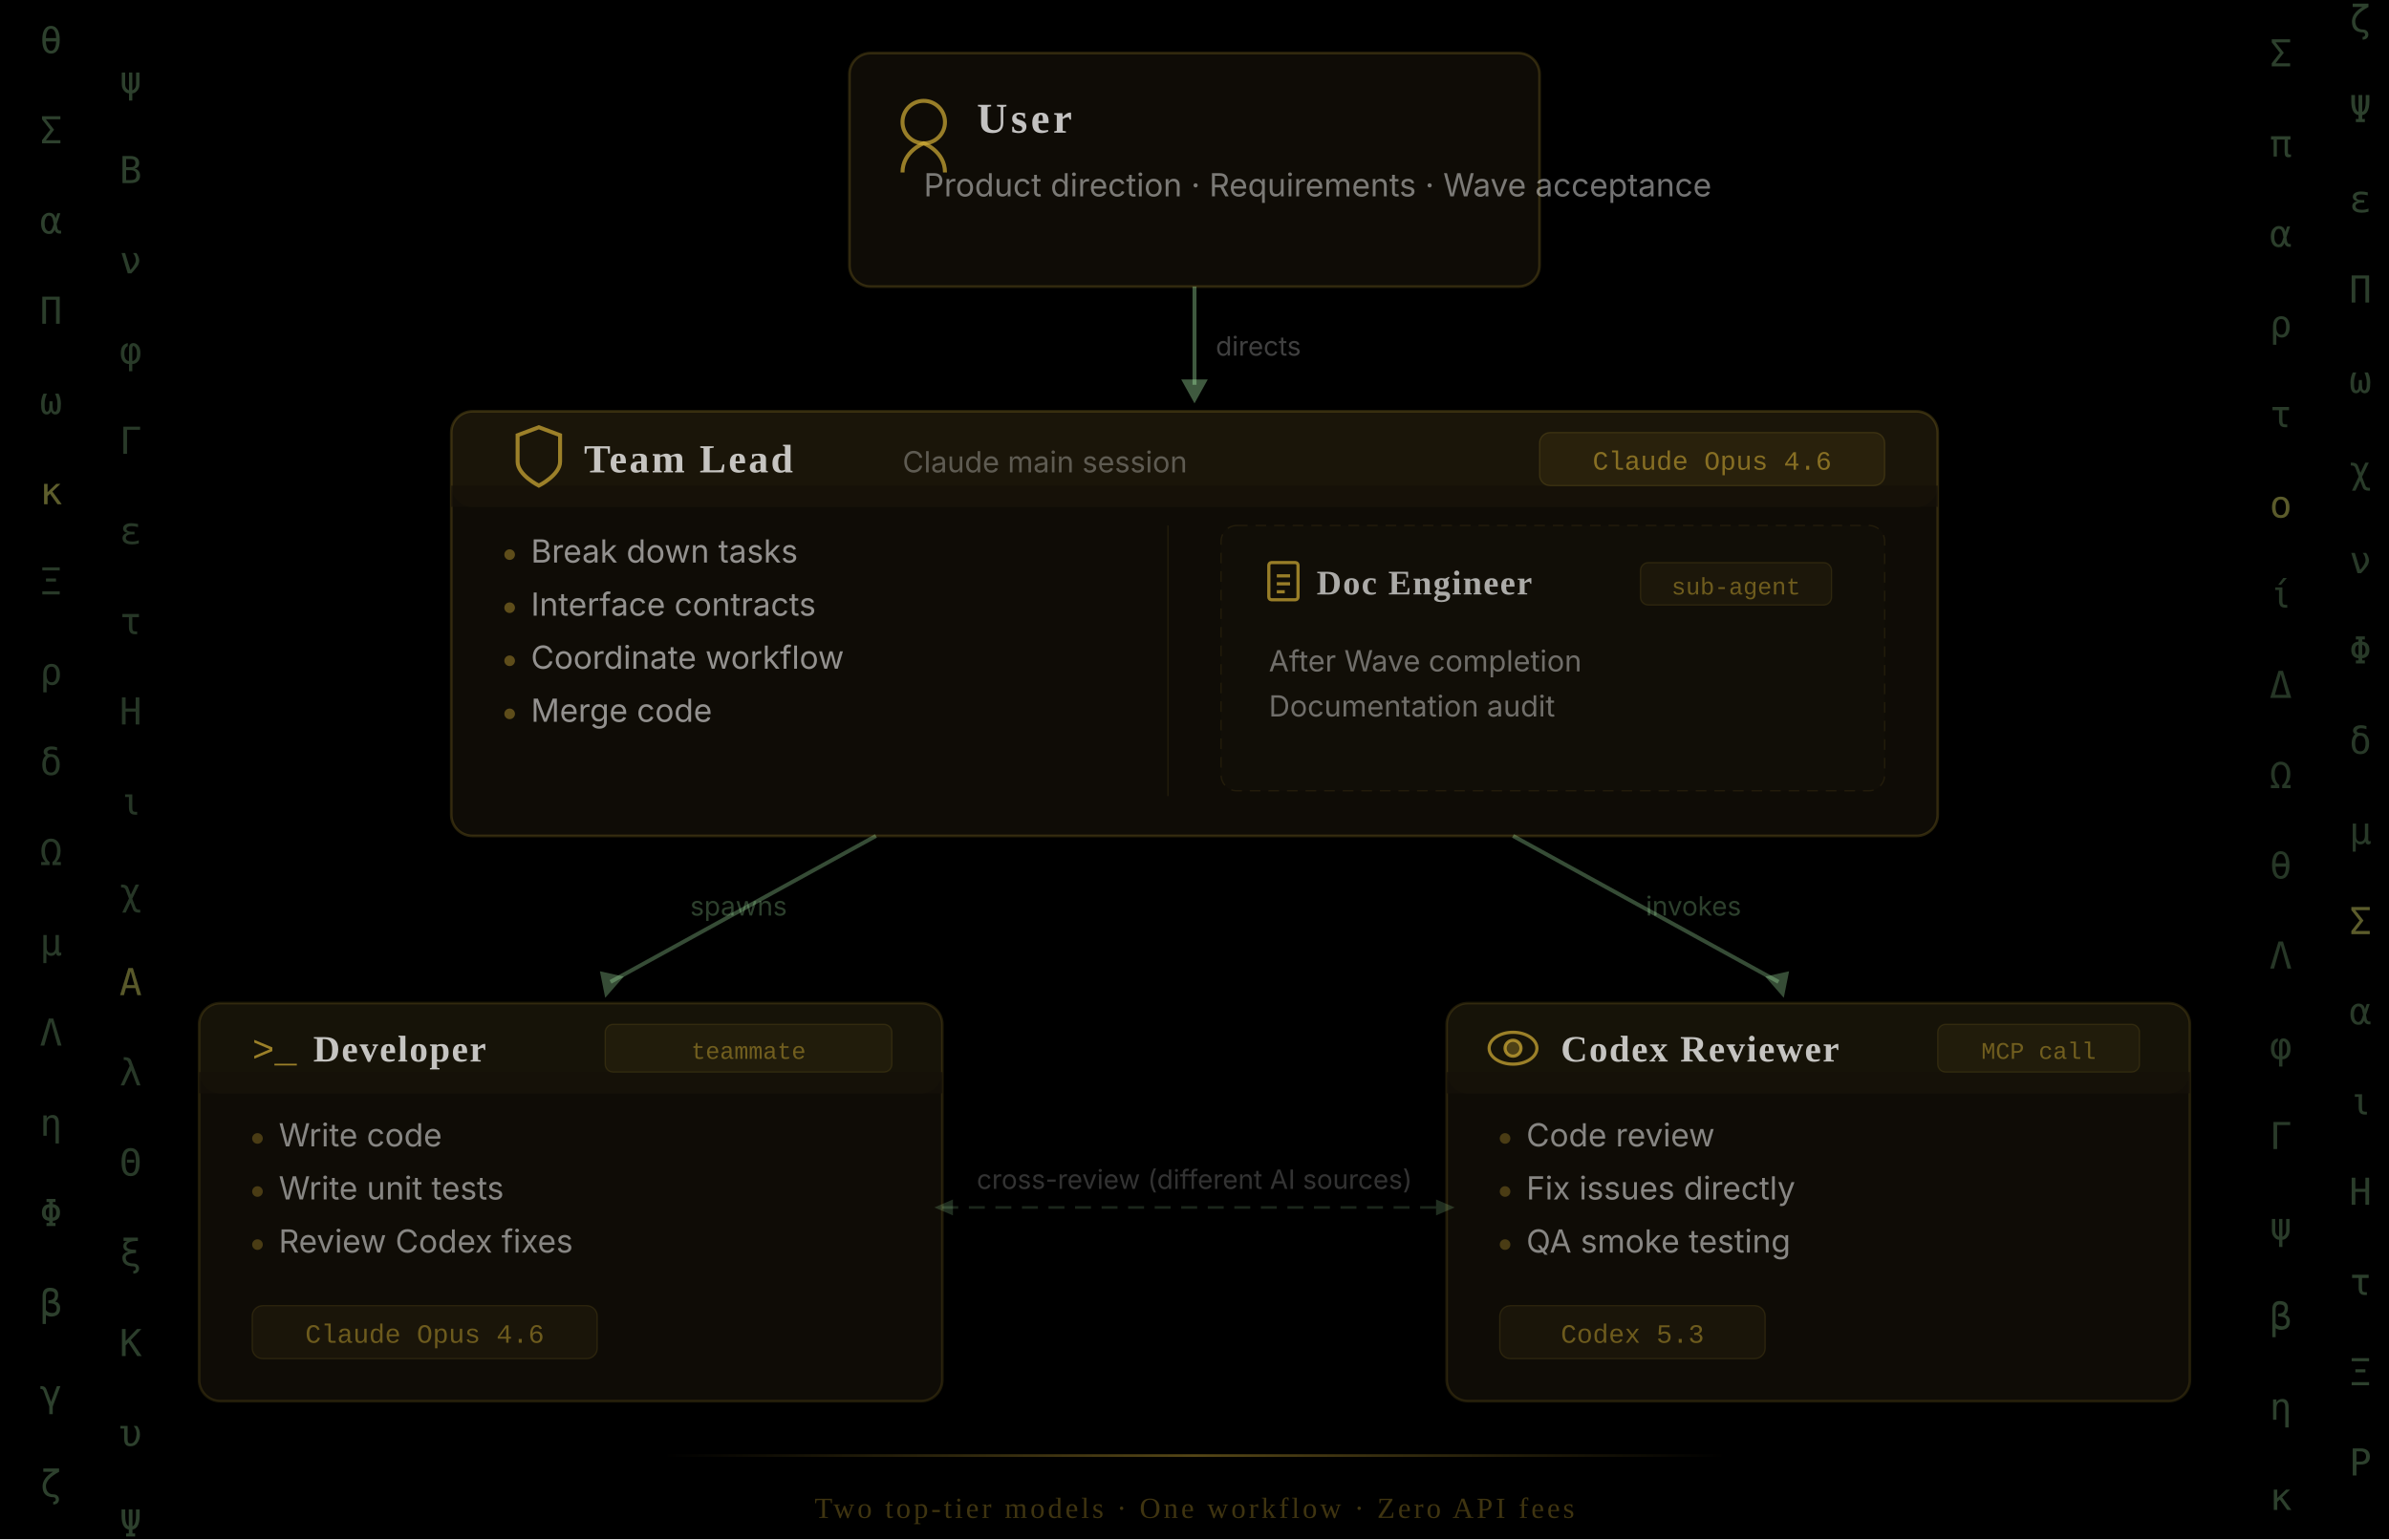
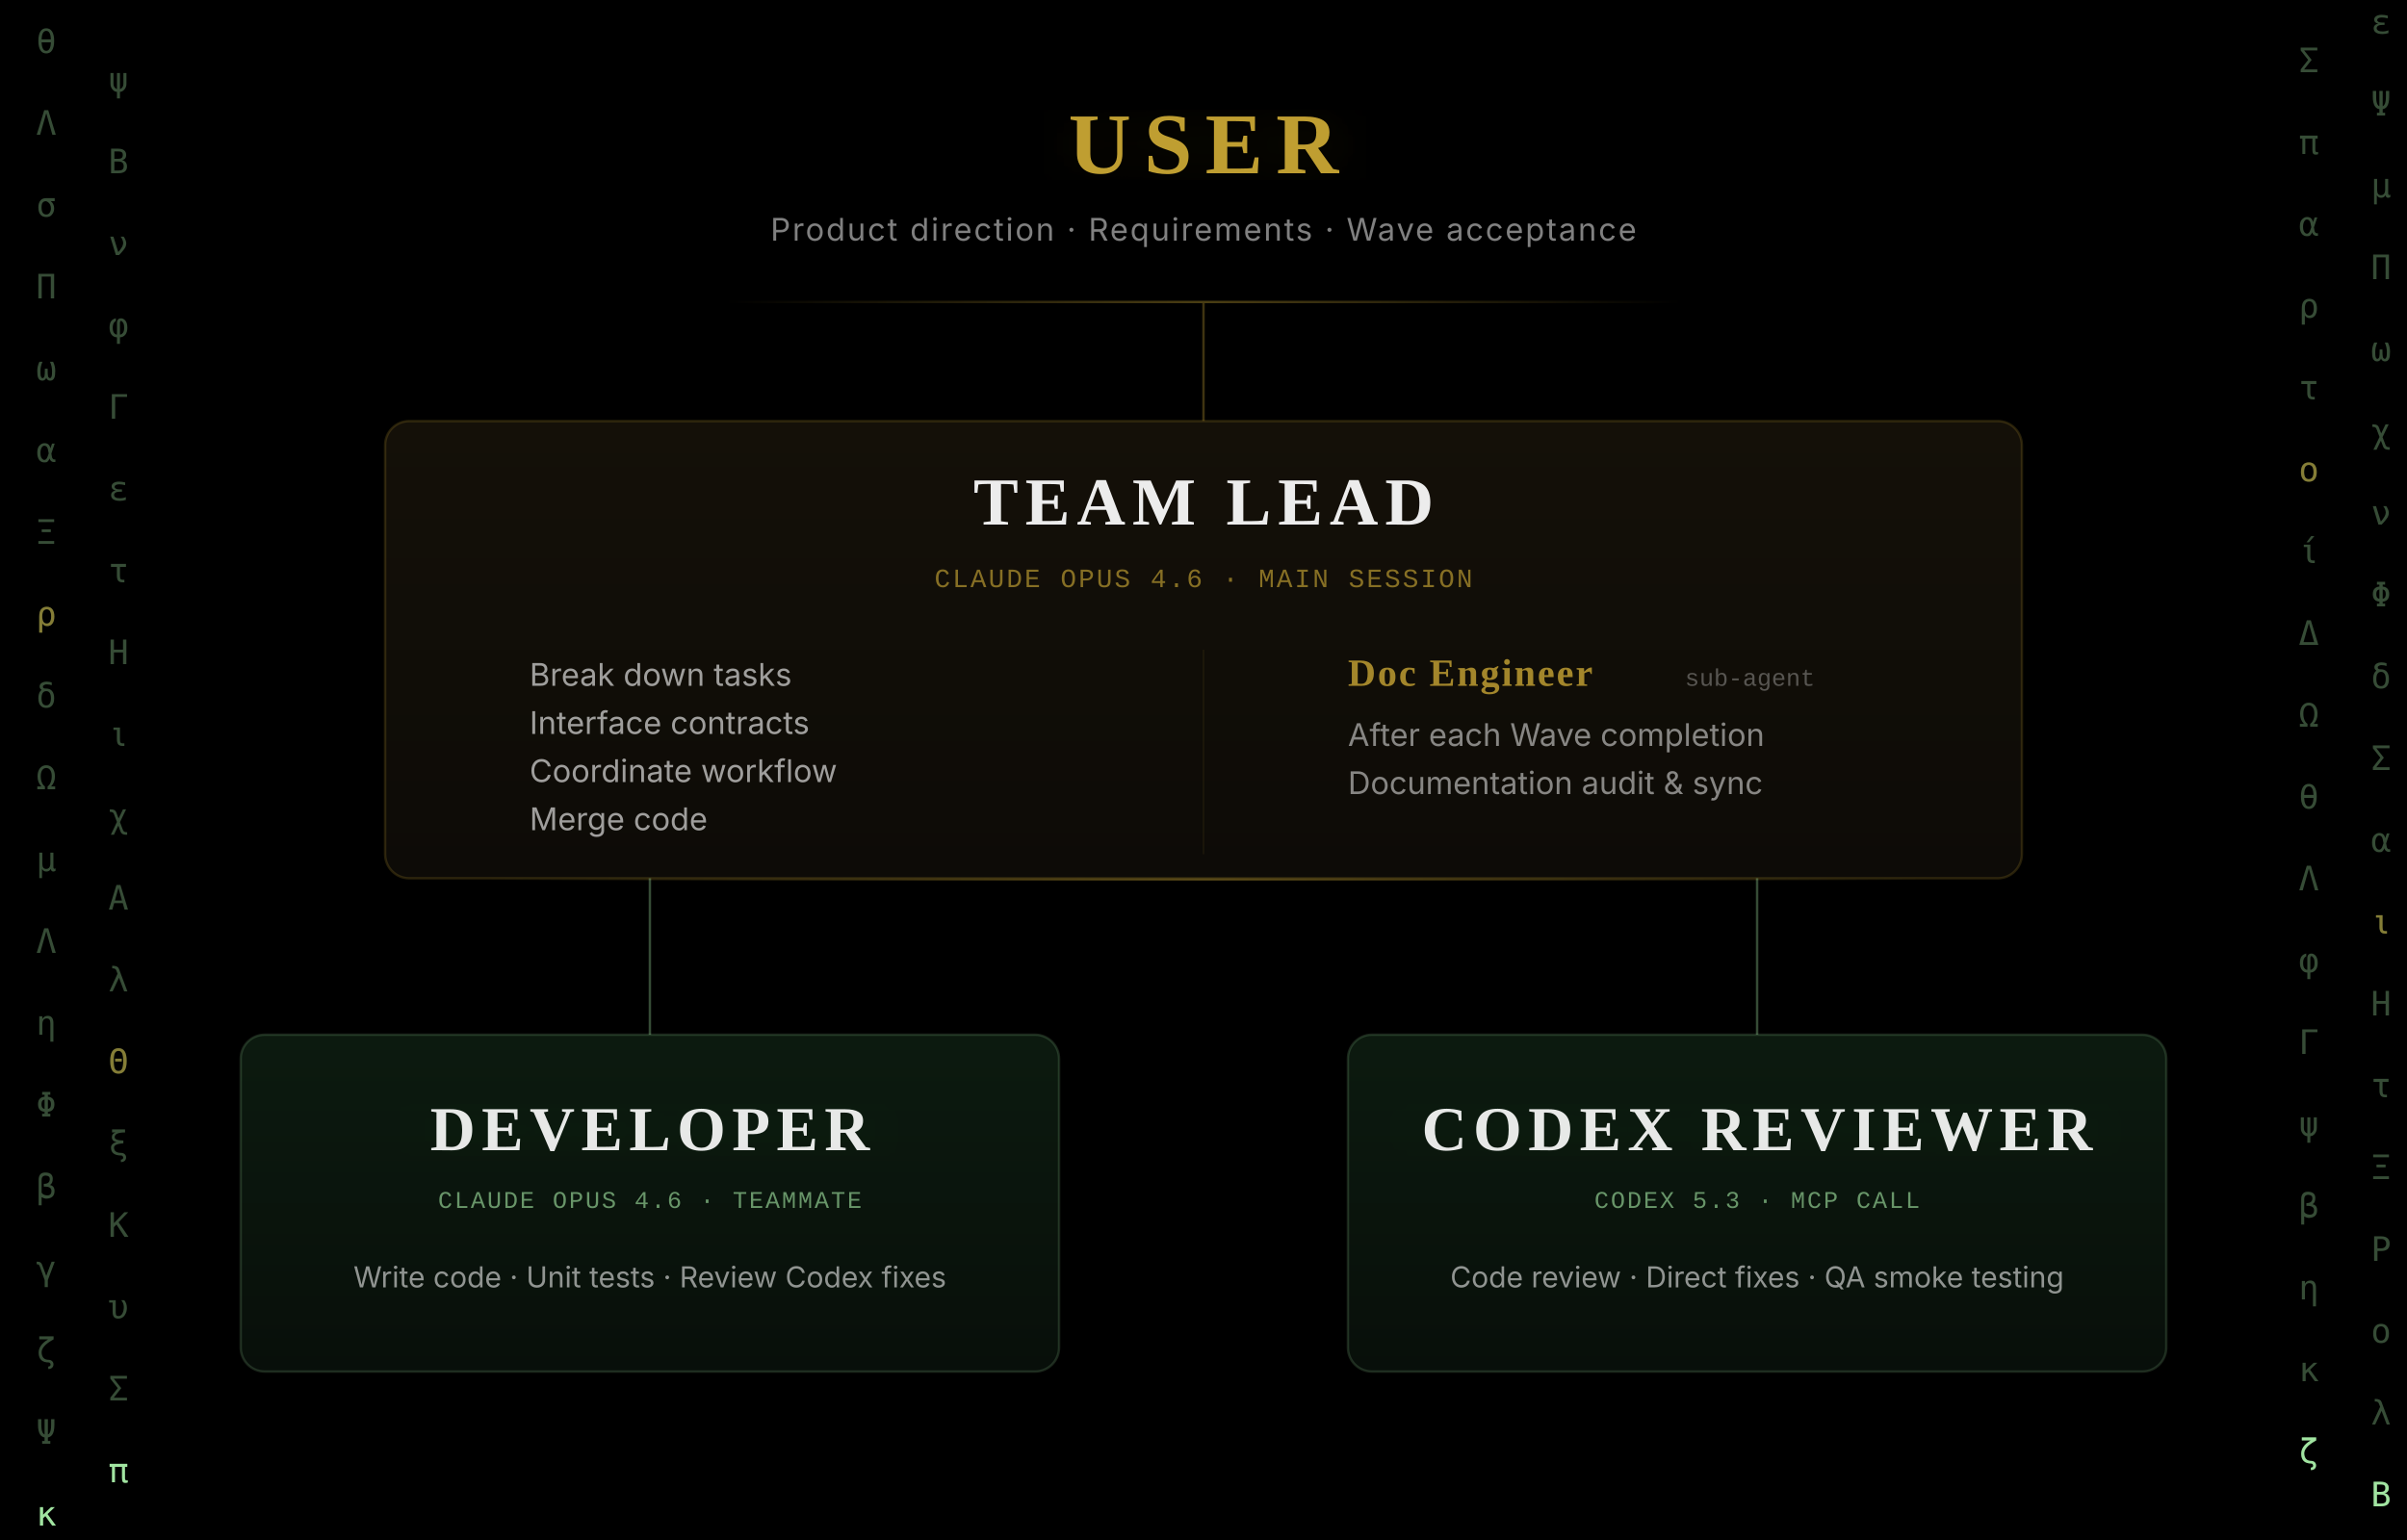
- <svg xmlns="http://www.w3.org/2000/svg" viewBox="0 0 900 580" width="900" height="580">
+ <svg xmlns="http://www.w3.org/2000/svg" viewBox="0 0 1000 640" width="1000" height="640">
  <defs>
-     <radialGradient id="bg-glow" cx="50%" cy="50%" r="60%">
-       <stop offset="0%" stop-color="#000000" stop-opacity="0.6" />
-       <stop offset="100%" stop-color="#000000" stop-opacity="0" />
-     </radialGradient>
-     <linearGradient id="gold-divider" x1="0" y1="0" x2="1" y2="0">
+     <linearGradient id="gold-line" x1="0" y1="0" x2="1" y2="0">
      <stop offset="0%" stop-color="rgba(212,175,55,0)" />
-       <stop offset="50%" stop-color="rgba(212,175,55,0.4)" />
+       <stop offset="50%" stop-color="rgba(212,175,55,0.35)" />
      <stop offset="100%" stop-color="rgba(212,175,55,0)" />
    </linearGradient>
-     <filter id="green-blur">
-       <feGaussianBlur stdDeviation="2" />
+     <linearGradient id="gold-line-v" x1="0" y1="0" x2="0" y2="1">
+       <stop offset="0%" stop-color="rgba(212,175,55,0.4)" />
+       <stop offset="100%" stop-color="rgba(180,255,180,0.25)" />
+     </linearGradient>
+     <linearGradient id="card-lead" x1="0" y1="0" x2="0" y2="1">
+       <stop offset="0%" stop-color="#141008" />
+       <stop offset="100%" stop-color="#0d0b07" />
+     </linearGradient>
+     <linearGradient id="card-exec" x1="0" y1="0" x2="0" y2="1">
+       <stop offset="0%" stop-color="#0c1a0f" />
+       <stop offset="100%" stop-color="#080f0a" />
+     </linearGradient>
+     <filter id="glow-gold">
+       <feGaussianBlur stdDeviation="12" />
+     </filter>
+     <filter id="glow-green">
+       <feGaussianBlur stdDeviation="10" />
    </filter>
  </defs>
-   <rect width="900" height="580" fill="#000000" />
-   <g font-family="monospace" font-size="14" fill="rgba(180,255,180,0.25)">
-     <text x="15" y="20">θ</text>
-     <text x="15" y="54">Σ</text>
-     <text x="15" y="88">α</text>
-     <text x="15" y="122">Π</text>
-     <text x="15" y="156">ω</text>
-     <text x="15" y="190">κ</text>
-     <text x="15" y="224">Ξ</text>
-     <text x="15" y="258">ρ</text>
-     <text x="15" y="292">δ</text>
-     <text x="15" y="326">Ω</text>
-     <text x="15" y="360">μ</text>
-     <text x="15" y="394">Λ</text>
-     <text x="15" y="428">η</text>
-     <text x="15" y="462">Φ</text>
-     <text x="15" y="496">β</text>
-     <text x="15" y="530">γ</text>
-     <text x="15" y="564">ζ</text>
-     <text x="45" y="35">ψ</text>
-     <text x="45" y="69">Β</text>
-     <text x="45" y="103">ν</text>
-     <text x="45" y="137">φ</text>
-     <text x="45" y="171">Γ</text>
-     <text x="45" y="205">ε</text>
-     <text x="45" y="239">τ</text>
-     <text x="45" y="273">Η</text>
-     <text x="45" y="307">ι</text>
-     <text x="45" y="341">χ</text>
-     <text x="45" y="375">Α</text>
-     <text x="45" y="409">λ</text>
-     <text x="45" y="443">Θ</text>
-     <text x="45" y="477">ξ</text>
-     <text x="45" y="511">Κ</text>
-     <text x="45" y="545">υ</text>
-     <text x="45" y="579">Ψ</text>
-     <text x="855" y="25">Σ</text>
-     <text x="855" y="59">π</text>
-     <text x="855" y="93">α</text>
-     <text x="855" y="127">ρ</text>
-     <text x="855" y="161">τ</text>
-     <text x="855" y="195">ο</text>
-     <text x="855" y="229">ί</text>
-     <text x="855" y="263">Δ</text>
-     <text x="855" y="297">Ω</text>
-     <text x="855" y="331">θ</text>
-     <text x="855" y="365">Λ</text>
-     <text x="855" y="399">φ</text>
-     <text x="855" y="433">Γ</text>
-     <text x="855" y="467">ψ</text>
-     <text x="855" y="501">β</text>
-     <text x="855" y="535">η</text>
-     <text x="855" y="569">κ</text>
-     <text x="885" y="12">ζ</text>
-     <text x="885" y="46">Ψ</text>
-     <text x="885" y="80">ε</text>
-     <text x="885" y="114">Π</text>
-     <text x="885" y="148">ω</text>
-     <text x="885" y="182">χ</text>
-     <text x="885" y="216">ν</text>
-     <text x="885" y="250">Φ</text>
-     <text x="885" y="284">δ</text>
-     <text x="885" y="318">μ</text>
-     <text x="885" y="352">Σ</text>
-     <text x="885" y="386">α</text>
-     <text x="885" y="420">ι</text>
-     <text x="885" y="454">Η</text>
-     <text x="885" y="488">τ</text>
-     <text x="885" y="522">Ξ</text>
-     <text x="885" y="556">Ρ</text>
+   <rect width="1000" height="640" fill="#000" />
+   <g font-family="monospace" font-size="14" fill="rgba(180,255,180,0.3)">
+     <text x="15" y="22">θ</text>
+     <text x="15" y="56">Λ</text>
+     <text x="15" y="90">σ</text>
+     <text x="15" y="124">Π</text>
+     <text x="15" y="158">ω</text>
+     <text x="15" y="192">α</text>
+     <text x="15" y="226">Ξ</text>
+     <text x="15" y="260">ρ</text>
+     <text x="15" y="294">δ</text>
+     <text x="15" y="328">Ω</text>
+     <text x="15" y="362">μ</text>
+     <text x="15" y="396">Λ</text>
+     <text x="15" y="430">η</text>
+     <text x="15" y="464">Φ</text>
+     <text x="15" y="498">β</text>
+     <text x="15" y="532">γ</text>
+     <text x="15" y="566">ζ</text>
+     <text x="15" y="600">Ψ</text>
+     <text x="15" y="634">κ</text>
+     <text x="45" y="38">ψ</text>
+     <text x="45" y="72">Β</text>
+     <text x="45" y="106">ν</text>
+     <text x="45" y="140">φ</text>
+     <text x="45" y="174">Γ</text>
+     <text x="45" y="208">ε</text>
+     <text x="45" y="242">τ</text>
+     <text x="45" y="276">Η</text>
+     <text x="45" y="310">ι</text>
+     <text x="45" y="344">χ</text>
+     <text x="45" y="378">Α</text>
+     <text x="45" y="412">λ</text>
+     <text x="45" y="446">Θ</text>
+     <text x="45" y="480">ξ</text>
+     <text x="45" y="514">Κ</text>
+     <text x="45" y="548">υ</text>
+     <text x="45" y="582">Σ</text>
+     <text x="45" y="616">π</text>
  </g>
-   <g font-family="monospace" font-size="14" fill="rgba(212,175,55,0.35)">
-     <text x="15" y="190">κ</text>
-     <text x="45" y="375">Α</text>
-     <text x="855" y="195">ο</text>
-     <text x="885" y="352">Σ</text>
+   <g font-family="monospace" font-size="14" fill="rgba(180,255,180,0.85)">
+     <text x="15" y="634">κ</text>
+     <text x="45" y="616">π</text>
  </g>
-   <rect width="900" height="580" fill="url(#bg-glow)" />
-   <rect x="320" y="20" width="260" height="88" rx="8" fill="rgba(20,16,8,0.75)" stroke="rgba(212,175,55,0.2)" stroke-width="1" />
-   <g stroke="rgba(212,175,55,0.7)" stroke-width="1.5" fill="none">
-     <circle cx="348" cy="46" r="8" />
-     <path d="M340,65 C340,57 348,54 348,54 C348,54 356,57 356,65" />
+   <g font-family="monospace" font-size="14" fill="rgba(212,175,55,0.5)">
+     <text x="15" y="260">ρ</text>
+     <text x="45" y="446">Θ</text>
  </g>
-   <text x="368" y="50" fill="rgba(255,255,255,0.75)" font-family="Georgia, 'Times New Roman', serif" font-size="16" font-weight="bold" letter-spacing="0.08em">User</text>
-   <text x="348" y="74" fill="rgba(255,255,255,0.45)" font-family="-apple-system, BlinkMacSystemFont, 'Segoe UI', sans-serif" font-size="12">Product direction · Requirements · Wave acceptance</text>
-   <line x1="450" y1="108" x2="450" y2="145" stroke="rgba(180,255,180,0.35)" stroke-width="1.5" />
-   <polygon points="445,143 450,152 455,143" fill="rgba(180,255,180,0.35)" />
-   <text x="458" y="134" fill="rgba(255,255,255,0.25)" font-family="-apple-system, BlinkMacSystemFont, 'Segoe UI', sans-serif" font-size="10">directs</text>
-   <rect x="170" y="155" width="560" height="160" rx="8" fill="rgba(20,16,8,0.75)" stroke="rgba(212,175,55,0.2)" stroke-width="1" />
-   <rect x="170" y="155" width="560" height="36" rx="8" fill="rgba(212,175,55,0.06)" />
-   <rect x="170" y="183" width="560" height="8" fill="rgba(20,16,8,0.75)" />
-   <g stroke="rgba(212,175,55,0.7)" stroke-width="1.5" fill="none">
-     <path d="M195,164 L203,161 L211,164 L211,174 C211,179 203,183 203,183 C203,183 195,179 195,174 Z" />
+   <g font-family="monospace" font-size="14" fill="rgba(180,255,180,0.3)">
+     <text x="955" y="30">Σ</text>
+     <text x="955" y="64">π</text>
+     <text x="955" y="98">α</text>
+     <text x="955" y="132">ρ</text>
+     <text x="955" y="166">τ</text>
+     <text x="955" y="200">ο</text>
+     <text x="955" y="234">ί</text>
+     <text x="955" y="268">Δ</text>
+     <text x="955" y="302">Ω</text>
+     <text x="955" y="336">θ</text>
+     <text x="955" y="370">Λ</text>
+     <text x="955" y="404">φ</text>
+     <text x="955" y="438">Γ</text>
+     <text x="955" y="472">ψ</text>
+     <text x="955" y="506">β</text>
+     <text x="955" y="540">η</text>
+     <text x="955" y="574">κ</text>
+     <text x="955" y="608">ζ</text>
+     <text x="985" y="14">ε</text>
+     <text x="985" y="48">Ψ</text>
+     <text x="985" y="82">μ</text>
+     <text x="985" y="116">Π</text>
+     <text x="985" y="150">ω</text>
+     <text x="985" y="184">χ</text>
+     <text x="985" y="218">ν</text>
+     <text x="985" y="252">Φ</text>
+     <text x="985" y="286">δ</text>
+     <text x="985" y="320">Σ</text>
+     <text x="985" y="354">α</text>
+     <text x="985" y="388">ι</text>
+     <text x="985" y="422">Η</text>
+     <text x="985" y="456">τ</text>
+     <text x="985" y="490">Ξ</text>
+     <text x="985" y="524">Ρ</text>
+     <text x="985" y="558">ο</text>
+     <text x="985" y="592">λ</text>
+     <text x="985" y="626">Β</text>
  </g>
-   <text x="220" y="178" fill="rgba(255,255,255,0.75)" font-family="Georgia, 'Times New Roman', serif" font-size="15" font-weight="bold" letter-spacing="0.06em">Team Lead</text>
-   <text x="340" y="178" fill="rgba(255,255,255,0.3)" font-family="-apple-system, BlinkMacSystemFont, 'Segoe UI', sans-serif" font-size="11">Claude main session</text>
-   <rect x="580" y="163" width="130" height="20" rx="4" fill="rgba(212,175,55,0.08)" stroke="rgba(212,175,55,0.15)" stroke-width="0.5" />
-   <text x="645" y="177" text-anchor="middle" fill="rgba(212,175,55,0.55)" font-family="'Courier New', monospace" font-size="10">Claude Opus 4.6</text>
-   <g fill="rgba(255,255,255,0.55)" font-family="-apple-system, BlinkMacSystemFont, 'Segoe UI', sans-serif" font-size="12">
-     <text x="200" y="212">Break down tasks</text>
-     <text x="200" y="232">Interface contracts</text>
-     <text x="200" y="252">Coordinate workflow</text>
-     <text x="200" y="272">Merge code</text>
+   <g font-family="monospace" font-size="14" fill="rgba(180,255,180,0.85)">
+     <text x="955" y="608">ζ</text>
+     <text x="985" y="626">Β</text>
  </g>
-   <g fill="rgba(212,175,55,0.4)">
-     <circle cx="192" cy="209" r="2" />
-     <circle cx="192" cy="229" r="2" />
-     <circle cx="192" cy="249" r="2" />
-     <circle cx="192" cy="269" r="2" />
+   <g font-family="monospace" font-size="14" fill="rgba(212,175,55,0.5)">
+     <text x="955" y="200">ο</text>
+     <text x="985" y="388">ι</text>
  </g>
-   <line x1="440" y1="198" x2="440" y2="300" stroke="rgba(212,175,55,0.1)" stroke-width="0.5" />
-   <rect x="460" y="198" width="250" height="100" rx="6" fill="rgba(20,16,8,0.5)" stroke="rgba(212,175,55,0.1)" stroke-width="0.5" stroke-dasharray="4,3" />
-   <g stroke="rgba(212,175,55,0.7)" stroke-width="1.2" fill="none">
-     <rect x="478" y="212" width="11" height="14" rx="1" />
-     <line x1="481" y1="217" x2="486" y2="217" />
-     <line x1="481" y1="220" x2="486" y2="220" />
-     <line x1="481" y1="223" x2="484" y2="223" />
+   <text x="500" y="72" text-anchor="middle" fill="rgba(212,175,55,0.12)" font-family="Georgia, 'Times New Roman', serif" font-size="36" font-weight="900" letter-spacing="0.15em" filter="url(#glow-gold)">USER</text>
+   <text x="500" y="72" text-anchor="middle" fill="rgba(212,175,55,0.9)" font-family="Georgia, 'Times New Roman', serif" font-size="36" font-weight="900" letter-spacing="0.15em">USER</text>
+   <text x="500" y="100" text-anchor="middle" fill="rgba(255,255,255,0.5)" font-family="-apple-system, BlinkMacSystemFont, 'Segoe UI', sans-serif" font-size="13" letter-spacing="0.06em">Product direction · Requirements · Wave acceptance</text>
+   <rect x="300" y="125" width="400" height="1" fill="url(#gold-line)" />
+   <line x1="500" y1="126" x2="500" y2="175" stroke="rgba(212,175,55,0.3)" stroke-width="1" />
+   <rect x="160" y="175" width="680" height="190" rx="10" fill="url(#card-lead)" stroke="rgba(212,175,55,0.18)" stroke-width="1" />
+   <text x="500" y="218" text-anchor="middle" fill="rgba(255,255,255,0.92)" font-family="Georgia, 'Times New Roman', serif" font-size="28" font-weight="900" letter-spacing="0.1em">TEAM LEAD</text>
+   <text x="500" y="244" text-anchor="middle" fill="rgba(212,175,55,0.6)" font-family="'Courier New', monospace" font-size="11" letter-spacing="0.08em">CLAUDE OPUS 4.6 · MAIN SESSION</text>
+   <g fill="rgba(255,255,255,0.6)" font-family="-apple-system, BlinkMacSystemFont, 'Segoe UI', sans-serif" font-size="13">
+     <text x="220" y="285">Break down tasks</text>
+     <text x="220" y="305">Interface contracts</text>
+     <text x="220" y="325">Coordinate workflow</text>
+     <text x="220" y="345">Merge code</text>
  </g>
-   <text x="496" y="224" fill="rgba(255,255,255,0.65)" font-family="Georgia, 'Times New Roman', serif" font-size="13" font-weight="bold" letter-spacing="0.04em">Doc Engineer</text>
-   <rect x="618" y="212" width="72" height="16" rx="3" fill="rgba(212,175,55,0.06)" stroke="rgba(212,175,55,0.12)" stroke-width="0.5" />
-   <text x="654" y="224" text-anchor="middle" fill="rgba(212,175,55,0.45)" font-family="'Courier New', monospace" font-size="9">sub-agent</text>
-   <text x="478" y="253" fill="rgba(255,255,255,0.4)" font-family="-apple-system, BlinkMacSystemFont, 'Segoe UI', sans-serif" font-size="11">After Wave completion</text>
-   <text x="478" y="270" fill="rgba(255,255,255,0.4)" font-family="-apple-system, BlinkMacSystemFont, 'Segoe UI', sans-serif" font-size="11">Documentation audit</text>
-   <line x1="330" y1="315" x2="230" y2="370" stroke="rgba(180,255,180,0.3)" stroke-width="1.5" />
-   <polygon points="226,366 228,376 235,368" fill="rgba(180,255,180,0.3)" />
-   <text x="260" y="345" fill="rgba(180,255,180,0.25)" font-family="-apple-system, BlinkMacSystemFont, 'Segoe UI', sans-serif" font-size="10">spawns</text>
-   <line x1="570" y1="315" x2="670" y2="370" stroke="rgba(180,255,180,0.3)" stroke-width="1.5" />
-   <polygon points="665,368 672,376 674,366" fill="rgba(180,255,180,0.3)" />
-   <text x="620" y="345" fill="rgba(180,255,180,0.25)" font-family="-apple-system, BlinkMacSystemFont, 'Segoe UI', sans-serif" font-size="10">invokes</text>
-   <rect x="75" y="378" width="280" height="150" rx="8" fill="rgba(20,16,8,0.75)" stroke="rgba(212,175,55,0.15)" stroke-width="1" />
-   <rect x="75" y="378" width="280" height="34" rx="8" fill="rgba(212,175,55,0.04)" />
-   <rect x="75" y="404" width="280" height="8" fill="rgba(20,16,8,0.75)" />
-   <text x="95" y="400" fill="rgba(212,175,55,0.7)" font-family="'Courier New', monospace" font-size="14">&gt;_</text>
-   <text x="118" y="400" fill="rgba(255,255,255,0.75)" font-family="Georgia, 'Times New Roman', serif" font-size="14" font-weight="bold" letter-spacing="0.04em">Developer</text>
-   <rect x="228" y="386" width="108" height="18" rx="3" fill="rgba(212,175,55,0.06)" stroke="rgba(212,175,55,0.12)" stroke-width="0.5" />
-   <text x="282" y="399" text-anchor="middle" fill="rgba(212,175,55,0.45)" font-family="'Courier New', monospace" font-size="9">teammate</text>
-   <g fill="rgba(255,255,255,0.5)" font-family="-apple-system, BlinkMacSystemFont, 'Segoe UI', sans-serif" font-size="12">
-     <text x="105" y="432">Write code</text>
-     <text x="105" y="452">Write unit tests</text>
-     <text x="105" y="472">Review Codex fixes</text>
+   <line x1="500" y1="270" x2="500" y2="355" stroke="rgba(212,175,55,0.1)" stroke-width="0.5" />
+   <text x="560" y="285" fill="rgba(212,175,55,0.75)" font-family="Georgia, 'Times New Roman', serif" font-size="16" font-weight="bold" letter-spacing="0.05em">Doc Engineer</text>
+   <text x="700" y="285" fill="rgba(255,255,255,0.3)" font-family="'Courier New', monospace" font-size="10">sub-agent</text>
+   <g fill="rgba(255,255,255,0.5)" font-family="-apple-system, BlinkMacSystemFont, 'Segoe UI', sans-serif" font-size="13">
+     <text x="560" y="310">After each Wave completion</text>
+     <text x="560" y="330">Documentation audit &amp; sync</text>
  </g>
-   <g fill="rgba(212,175,55,0.3)">
-     <circle cx="97" cy="429" r="2" />
-     <circle cx="97" cy="449" r="2" />
-     <circle cx="97" cy="469" r="2" />
+   <rect x="200" y="365" width="600" height="1" fill="url(#gold-line)" />
+   <line x1="270" y1="365" x2="270" y2="430" stroke="rgba(180,255,180,0.3)" stroke-width="1" />
+   <line x1="730" y1="365" x2="730" y2="430" stroke="rgba(180,255,180,0.3)" stroke-width="1" />
+   <rect x="100" y="430" width="340" height="140" rx="10" fill="url(#card-exec)" stroke="rgba(180,255,180,0.15)" stroke-width="1" />
+   <text x="270" y="478" text-anchor="middle" fill="rgba(0,255,65,0.06)" font-family="Georgia, 'Times New Roman', serif" font-size="26" font-weight="900" letter-spacing="0.1em" filter="url(#glow-green)">DEVELOPER</text>
+   <text x="270" y="478" text-anchor="middle" fill="rgba(255,255,255,0.9)" font-family="Georgia, 'Times New Roman', serif" font-size="26" font-weight="900" letter-spacing="0.1em">DEVELOPER</text>
+   <text x="270" y="502" text-anchor="middle" fill="rgba(180,255,180,0.55)" font-family="'Courier New', monospace" font-size="10" letter-spacing="0.08em">CLAUDE OPUS 4.6 · TEAMMATE</text>
+   <g fill="rgba(255,255,255,0.55)" font-family="-apple-system, BlinkMacSystemFont, 'Segoe UI', sans-serif" font-size="12" text-anchor="middle">
+     <text x="270" y="535">Write code · Unit tests · Review Codex fixes</text>
  </g>
-   <rect x="95" y="492" width="130" height="20" rx="4" fill="rgba(212,175,55,0.06)" stroke="rgba(212,175,55,0.12)" stroke-width="0.5" />
-   <text x="160" y="506" text-anchor="middle" fill="rgba(212,175,55,0.45)" font-family="'Courier New', monospace" font-size="10">Claude Opus 4.6</text>
-   <rect x="545" y="378" width="280" height="150" rx="8" fill="rgba(20,16,8,0.75)" stroke="rgba(212,175,55,0.15)" stroke-width="1" />
-   <rect x="545" y="378" width="280" height="34" rx="8" fill="rgba(212,175,55,0.04)" />
-   <rect x="545" y="404" width="280" height="8" fill="rgba(20,16,8,0.75)" />
-   <g stroke="rgba(212,175,55,0.7)" stroke-width="1.2" fill="none">
-     <ellipse cx="570" cy="395" rx="9" ry="6" />
-     <circle cx="570" cy="395" r="3" fill="rgba(212,175,55,0.3)" />
+   <rect x="560" y="430" width="340" height="140" rx="10" fill="url(#card-exec)" stroke="rgba(180,255,180,0.15)" stroke-width="1" />
+   <text x="730" y="478" text-anchor="middle" fill="rgba(0,255,65,0.06)" font-family="Georgia, 'Times New Roman', serif" font-size="26" font-weight="900" letter-spacing="0.1em" filter="url(#glow-green)">CODEX REVIEWER</text>
+   <text x="730" y="478" text-anchor="middle" fill="rgba(255,255,255,0.9)" font-family="Georgia, 'Times New Roman', serif" font-size="26" font-weight="900" letter-spacing="0.1em">CODEX REVIEWER</text>
+   <text x="730" y="502" text-anchor="middle" fill="rgba(180,255,180,0.55)" font-family="'Courier New', monospace" font-size="10" letter-spacing="0.08em">CODEX 5.3 · MCP CALL</text>
+   <g fill="rgba(255,255,255,0.55)" font-family="-apple-system, BlinkMacSystemFont, 'Segoe UI', sans-serif" font-size="12" text-anchor="middle">
+     <text x="730" y="535">Code review · Direct fixes · QA smoke testing</text>
  </g>
-   <text x="588" y="400" fill="rgba(255,255,255,0.75)" font-family="Georgia, 'Times New Roman', serif" font-size="14" font-weight="bold" letter-spacing="0.04em">Codex Reviewer</text>
-   <rect x="730" y="386" width="76" height="18" rx="3" fill="rgba(212,175,55,0.06)" stroke="rgba(212,175,55,0.12)" stroke-width="0.5" />
-   <text x="768" y="399" text-anchor="middle" fill="rgba(212,175,55,0.45)" font-family="'Courier New', monospace" font-size="9">MCP call</text>
-   <g fill="rgba(255,255,255,0.5)" font-family="-apple-system, BlinkMacSystemFont, 'Segoe UI', sans-serif" font-size="12">
-     <text x="575" y="432">Code review</text>
-     <text x="575" y="452">Fix issues directly</text>
-     <text x="575" y="472">QA smoke testing</text>
-   </g>
-   <g fill="rgba(212,175,55,0.3)">
-     <circle cx="567" cy="429" r="2" />
-     <circle cx="567" cy="449" r="2" />
-     <circle cx="567" cy="469" r="2" />
-   </g>
-   <rect x="565" y="492" width="100" height="20" rx="4" fill="rgba(212,175,55,0.06)" stroke="rgba(212,175,55,0.12)" stroke-width="0.5" />
-   <text x="615" y="506" text-anchor="middle" fill="rgba(212,175,55,0.45)" font-family="'Courier New', monospace" font-size="10">Codex 5.3</text>
-   <line x1="355" y1="455" x2="545" y2="455" stroke="rgba(180,255,180,0.15)" stroke-width="1" stroke-dasharray="6,4" />
-   <polygon points="541,452 548,455 541,458" fill="rgba(180,255,180,0.18)" />
-   <polygon points="359,452 352,455 359,458" fill="rgba(180,255,180,0.18)" />
-   <text x="450" y="448" text-anchor="middle" fill="rgba(255,255,255,0.2)" font-family="-apple-system, BlinkMacSystemFont, 'Segoe UI', sans-serif" font-size="10">cross-review (different AI sources)</text>
-   <rect x="250" y="548" width="400" height="1" fill="url(#gold-divider)" />
-   <text x="450" y="572" text-anchor="middle" fill="rgba(212,175,55,0.3)" font-family="Georgia, 'Times New Roman', serif" font-size="11" letter-spacing="0.1em">Two top-tier models · One workflow · Zero API fees</text>
</svg>
